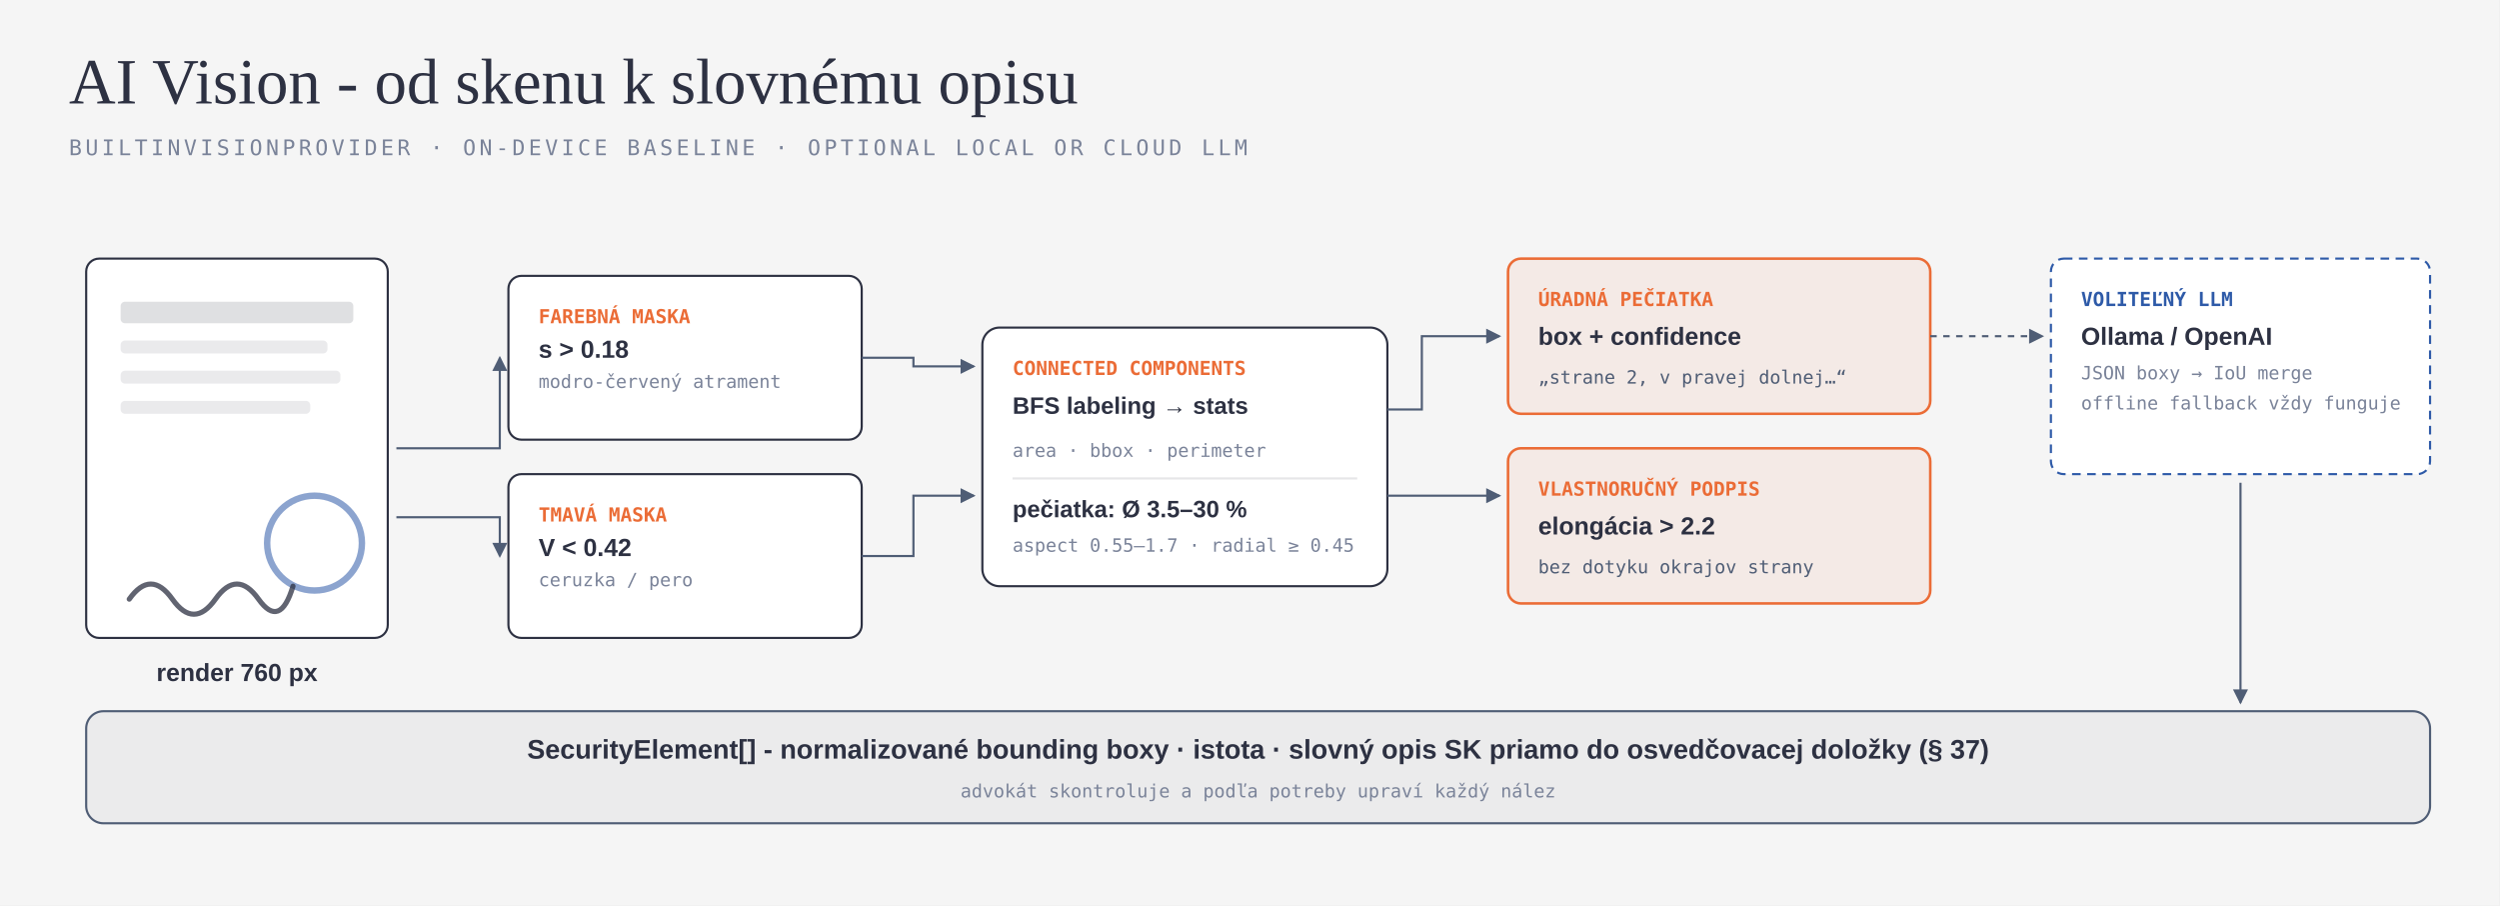
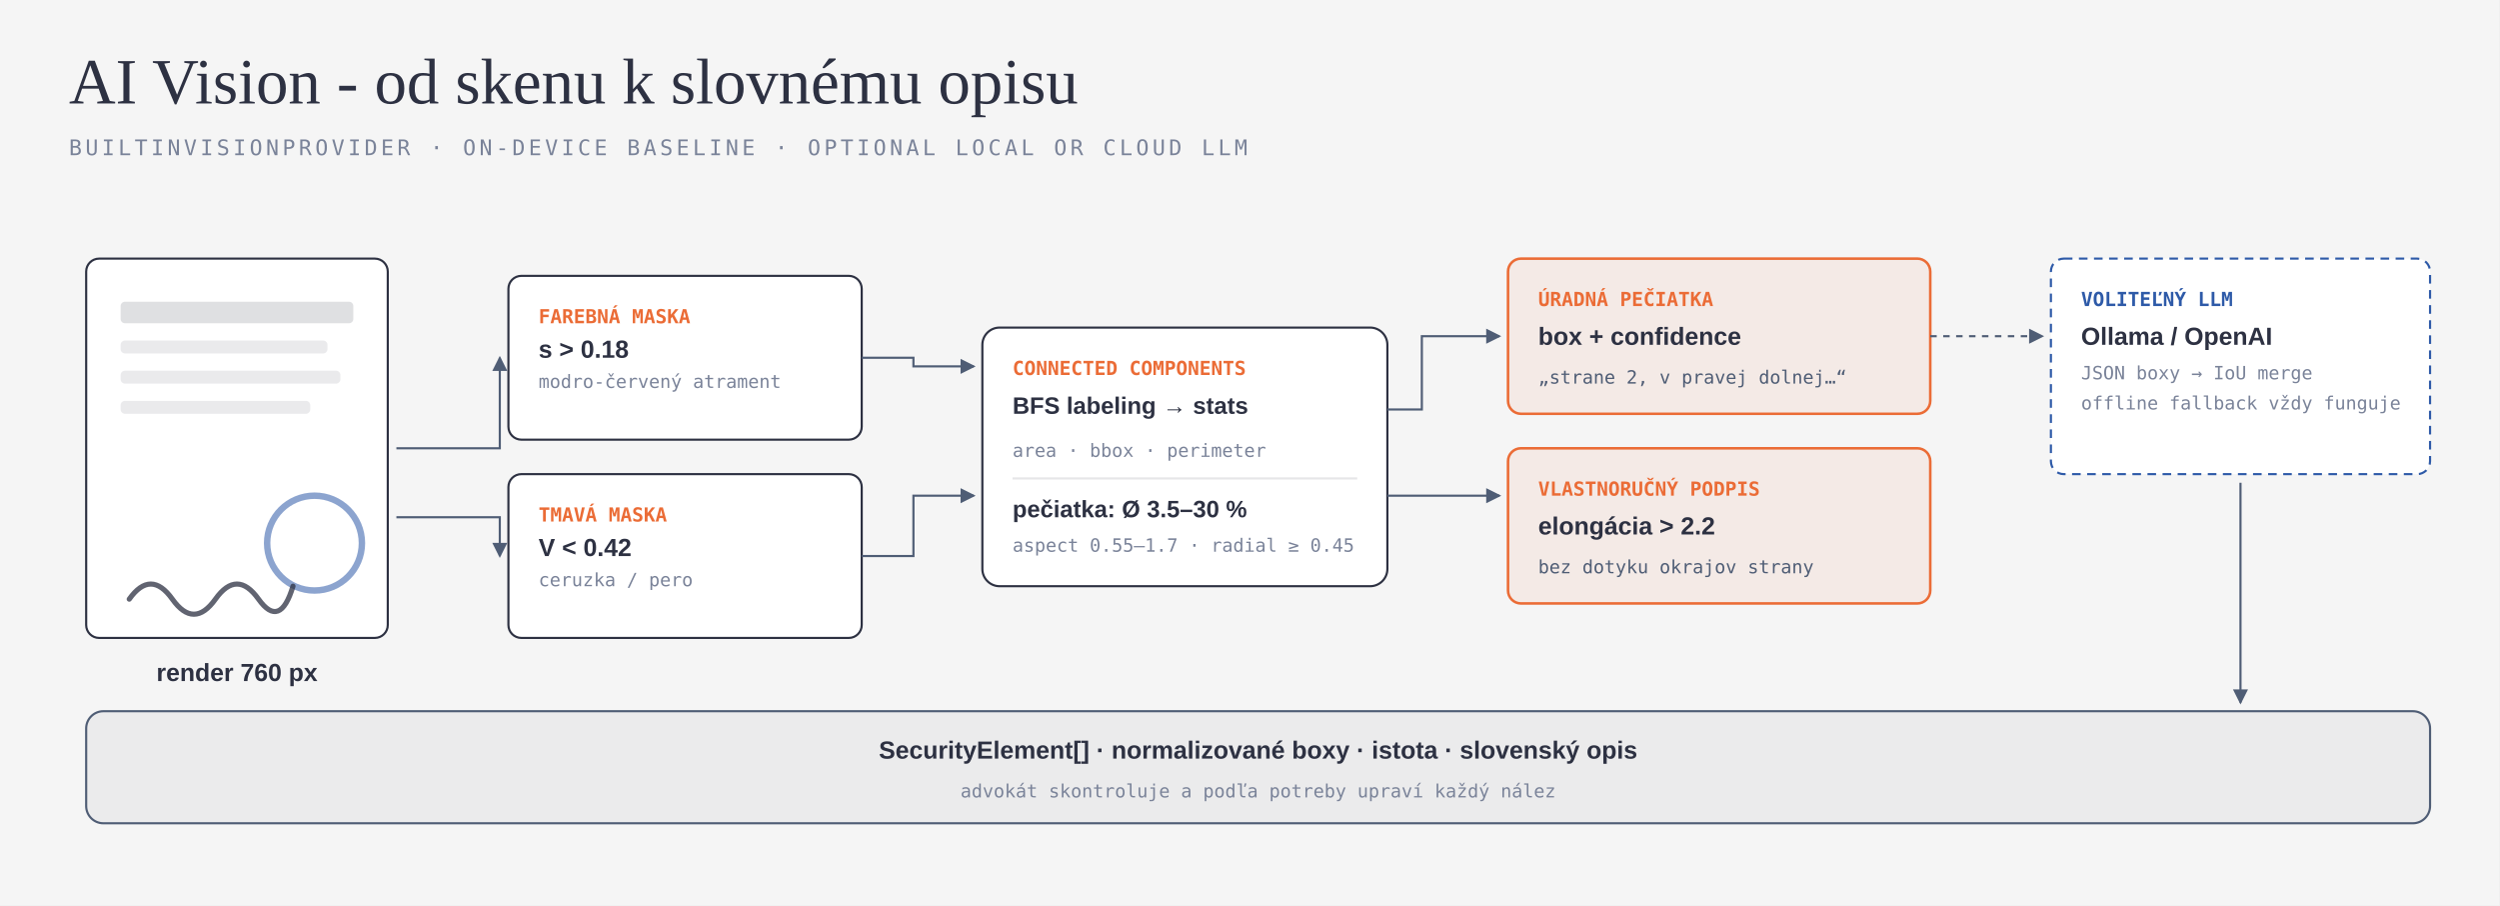
<svg xmlns="http://www.w3.org/2000/svg" width="1160" height="420" viewBox="0 0 1160 420" role="img" aria-labelledby="ai-title ai-desc">
  <defs>
    <marker id="a-arr" viewBox="0 0 8 8" refX="7" refY="4" markerWidth="7" markerHeight="7" orient="auto-start-reverse">
      <path d="M0,0 L8,4 L0,8 z" fill="#4f5d75" />
    </marker>
  </defs>
  <rect width="1160" height="420" fill="#f5f5f5" />
  <text x="32" y="48" font-family="Georgia, 'Times New Roman', serif" font-size="30" fill="#2d3142">AI Vision - od skenu k slovnému opisu</text>
  <text x="32" y="72" font-family="ui-monospace, 'SF Mono', Menlo, monospace" font-size="10" letter-spacing="1.6" fill="#7a8399">BUILTINVISIONPROVIDER · ON-DEVICE BASELINE · OPTIONAL LOCAL OR CLOUD LLM</text>
  <g font-family="-apple-system, 'Helvetica Neue', Arial, sans-serif">
    <rect x="40" y="120" width="140" height="176" rx="6" fill="#ffffff" stroke="#2d3142" stroke-width="1" />
    <rect x="56" y="140" width="108" height="10" rx="2" fill="rgba(45,49,66,0.15)" />
    <rect x="56" y="158" width="96" height="6" rx="2" fill="rgba(45,49,66,0.10)" />
    <rect x="56" y="172" width="102" height="6" rx="2" fill="rgba(45,49,66,0.10)" />
    <rect x="56" y="186" width="88" height="6" rx="2" fill="rgba(45,49,66,0.10)" />
    <circle cx="146" cy="252" r="22" fill="none" stroke="rgba(46,90,168,0.55)" stroke-width="3" />
    <path d="M60,278 q10,-14 20,0 t20,0 t20,0 t16,-6" fill="none" stroke="rgba(45,49,66,0.75)" stroke-width="2.4" stroke-linecap="round" />
    <text x="110" y="316" text-anchor="middle" font-size="11.5" font-weight="600" fill="#2d3142">render 760 px</text>
-     <rect x="236" y="128" width="164" height="76 " rx="6" fill="#ffffff" stroke="#2d3142" stroke-width="1" />
+     <rect x="236" y="128" width="164" height="76" rx="6" fill="#ffffff" stroke="#2d3142" stroke-width="1" />
    <text x="250" y="150" font-family="ui-monospace, 'SF Mono', Menlo, monospace" font-size="9" fill="#eb6c36" font-weight="600">FAREBNÁ MASKA</text>
    <text x="250" y="166" font-size="11.5" font-weight="600" fill="#2d3142">s &gt; 0.18</text>
    <text x="250" y="180" font-family="ui-monospace, 'SF Mono', Menlo, monospace" font-size="8.5" fill="#7a8399">modro-červený atrament</text>
    <rect x="236" y="220" width="164" height="76" rx="6" fill="#ffffff" stroke="#2d3142" stroke-width="1" />
    <text x="250" y="242" font-family="ui-monospace, 'SF Mono', Menlo, monospace" font-size="9" fill="#eb6c36" font-weight="600">TMAVÁ MASKA</text>
    <text x="250" y="258" font-size="11.5" font-weight="600" fill="#2d3142">V &lt; 0.42</text>
    <text x="250" y="272" font-family="ui-monospace, 'SF Mono', Menlo, monospace" font-size="8.5" fill="#7a8399">ceruzka / pero</text>
    <rect x="456" y="152" width="188" height="120" rx="8" fill="#ffffff" stroke="#2d3142" stroke-width="1" />
    <text x="470" y="174" font-family="ui-monospace, 'SF Mono', Menlo, monospace" font-size="9" fill="#eb6c36" font-weight="600">CONNECTED COMPONENTS</text>
    <text x="470" y="192" font-size="11" font-weight="600" fill="#2d3142">BFS labeling → stats</text>
    <text x="470" y="212" font-family="ui-monospace, 'SF Mono', Menlo, monospace" font-size="8.5" fill="#7a8399">area · bbox · perimeter</text>
    <line x1="470" y1="222" x2="630" y2="222" stroke="rgba(45,49,66,0.12)" stroke-width="1" />
    <text x="470" y="240" font-size="11" font-weight="600" fill="#2d3142">pečiatka: Ø 3.5–30 %</text>
    <text x="470" y="256" font-family="ui-monospace, 'SF Mono', Menlo, monospace" font-size="8.5" fill="#7a8399">aspect 0.55–1.7 · radial ≥ 0.45</text>
-     <text x="470" y="268" font-size="11" font-weight="600" fill="#2d3142" opacity="0">.</text>
    <rect x="700" y="120" width="196" height="72" rx="6" fill="rgba(235,108,54,0.08)" stroke="#eb6c36" stroke-width="1.2" />
    <text x="714" y="142" font-family="ui-monospace, 'SF Mono', Menlo, monospace" font-size="9" fill="#eb6c36" font-weight="600">ÚRADNÁ PEČIATKA</text>
    <text x="714" y="160" font-size="11.5" font-weight="600" fill="#2d3142">box + confidence</text>
    <text x="714" y="178" font-family="ui-monospace, 'SF Mono', Menlo, monospace" font-size="8.5" fill="#4f5d75">„strane 2, v pravej dolnej…“</text>
    <rect x="700" y="208" width="196" height="72" rx="6" fill="rgba(235,108,54,0.08)" stroke="#eb6c36" stroke-width="1.2" />
    <text x="714" y="230" font-family="ui-monospace, 'SF Mono', Menlo, monospace" font-size="9" fill="#eb6c36" font-weight="600">VLASTNORUČNÝ PODPIS</text>
    <text x="714" y="248" font-size="11.5" font-weight="600" fill="#2d3142">elongácia &gt; 2.2</text>
    <text x="714" y="266" font-family="ui-monospace, 'SF Mono', Menlo, monospace" font-size="8.5" fill="#4f5d75">bez dotyku okrajov strany</text>
    <rect x="952" y="120" width="176" height="100" rx="6" fill="#ffffff" stroke="#2e5aa8" stroke-width="1" stroke-dasharray="4,3" />
    <text x="966" y="142" font-family="ui-monospace, 'SF Mono', Menlo, monospace" font-size="9" fill="#2e5aa8" font-weight="600">VOLITEĽNÝ LLM</text>
    <text x="966" y="160" font-size="11.5" font-weight="600" fill="#2d3142">Ollama / OpenAI</text>
    <text x="966" y="176" font-family="ui-monospace, 'SF Mono', Menlo, monospace" font-size="8.5" fill="#7a8399">JSON boxy → IoU merge</text>
    <text x="966" y="190" font-family="ui-monospace, 'SF Mono', Menlo, monospace" font-size="8.5" fill="#7a8399">offline fallback vždy funguje</text>
    <rect x="40" y="330" width="1088" height="52" rx="8" fill="rgba(45,49,66,0.05)" stroke="#4f5d75" stroke-width="1" />
-     <text x="584" y="352" text-anchor="middle" font-size="12.5" font-weight="600" fill="#2d3142">SecurityElement[] - normalizované bounding boxy · istota · slovný opis SK priamo do osvedčovacej doložky (§ 37)</text>
+     <text x="584" y="352" text-anchor="middle" font-size="11.5" font-weight="600" fill="#2d3142">SecurityElement[] · normalizované boxy · istota · slovenský opis</text>
    <text x="584" y="370" text-anchor="middle" font-family="ui-monospace, 'SF Mono', Menlo, monospace" font-size="8.5" fill="#7a8399">advokát skontroluje a podľa potreby upraví každý nález</text>
  </g>
  <g stroke="#4f5d75" stroke-width="1" fill="none">
    <path d="M184,208 H232 V166" marker-end="url(#a-arr)" />
    <path d="M184,240 H232 V258" marker-end="url(#a-arr)" />
    <path d="M400,166 H424 V170 H452" marker-end="url(#a-arr)" />
    <path d="M400,258 H424 V230 H452" marker-end="url(#a-arr)" />
    <path d="M644,190 H660 V156 H696" marker-end="url(#a-arr)" />
    <path d="M644,230 H696" marker-end="url(#a-arr)" />
    <path d="M896,156 H948" marker-end="url(#a-arr)" stroke-dasharray="3,3" />
    <path d="M1040,224 V326" marker-end="url(#a-arr)" />
  </g>
</svg>
